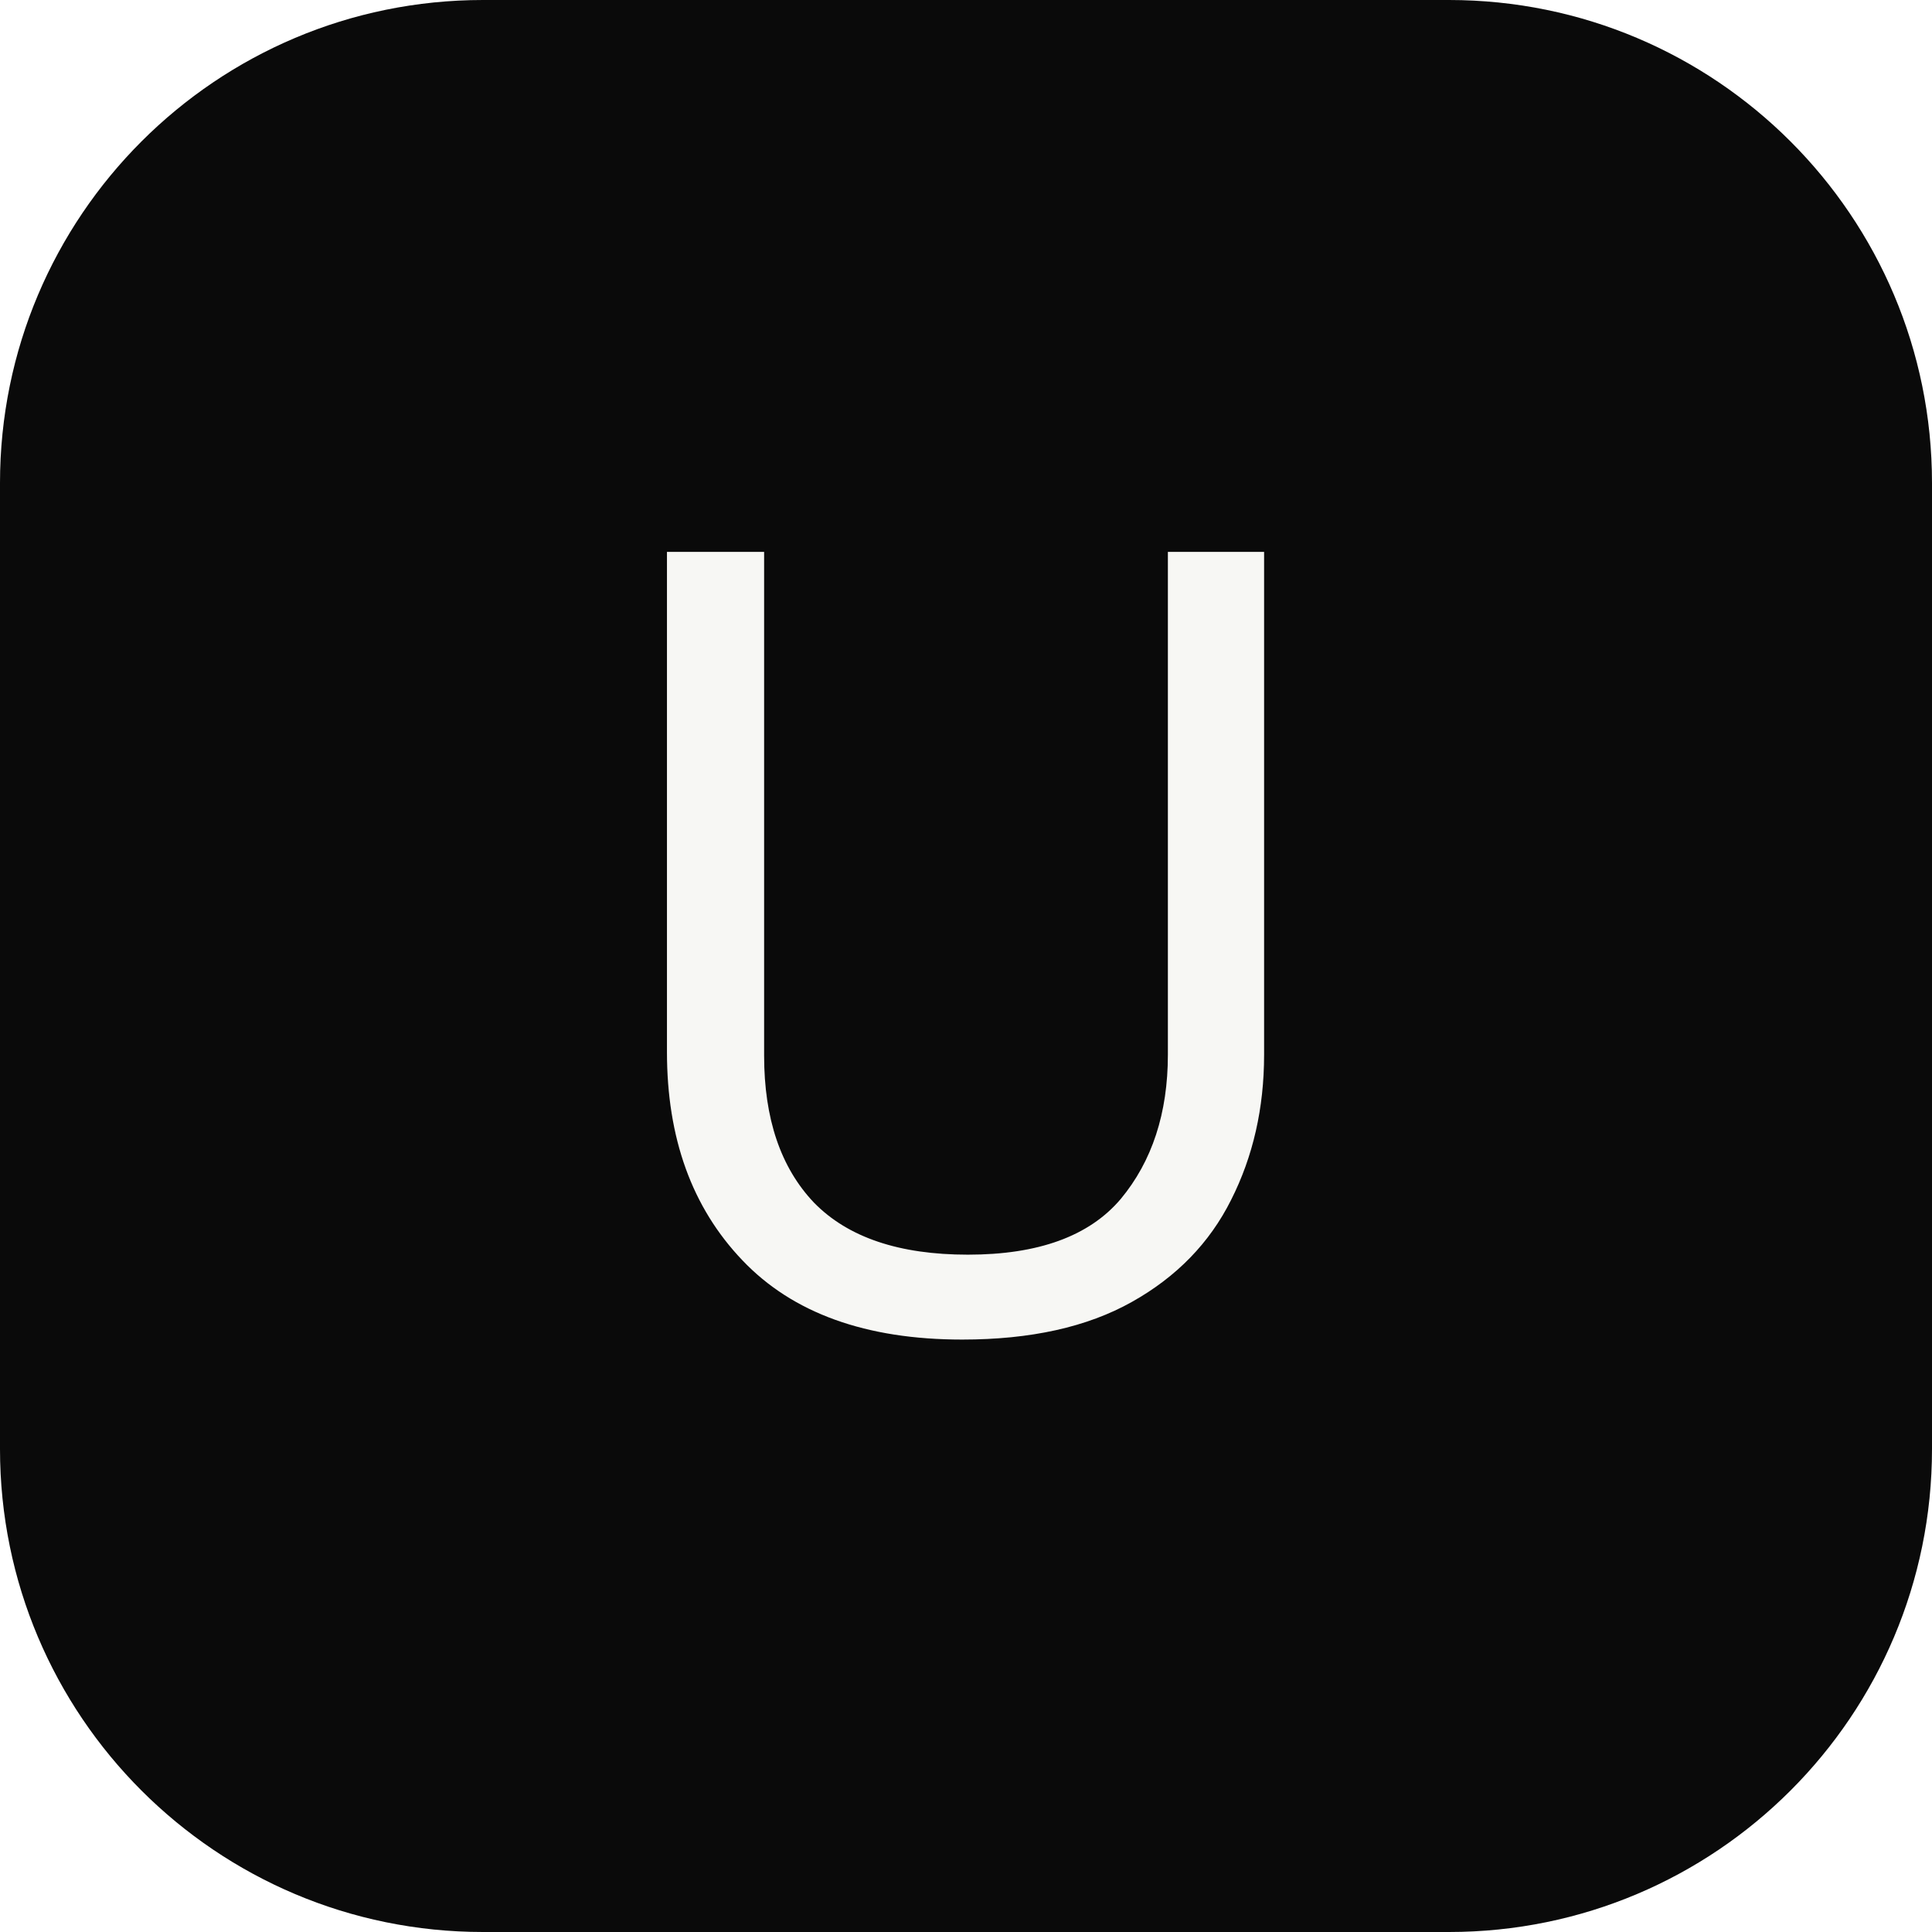
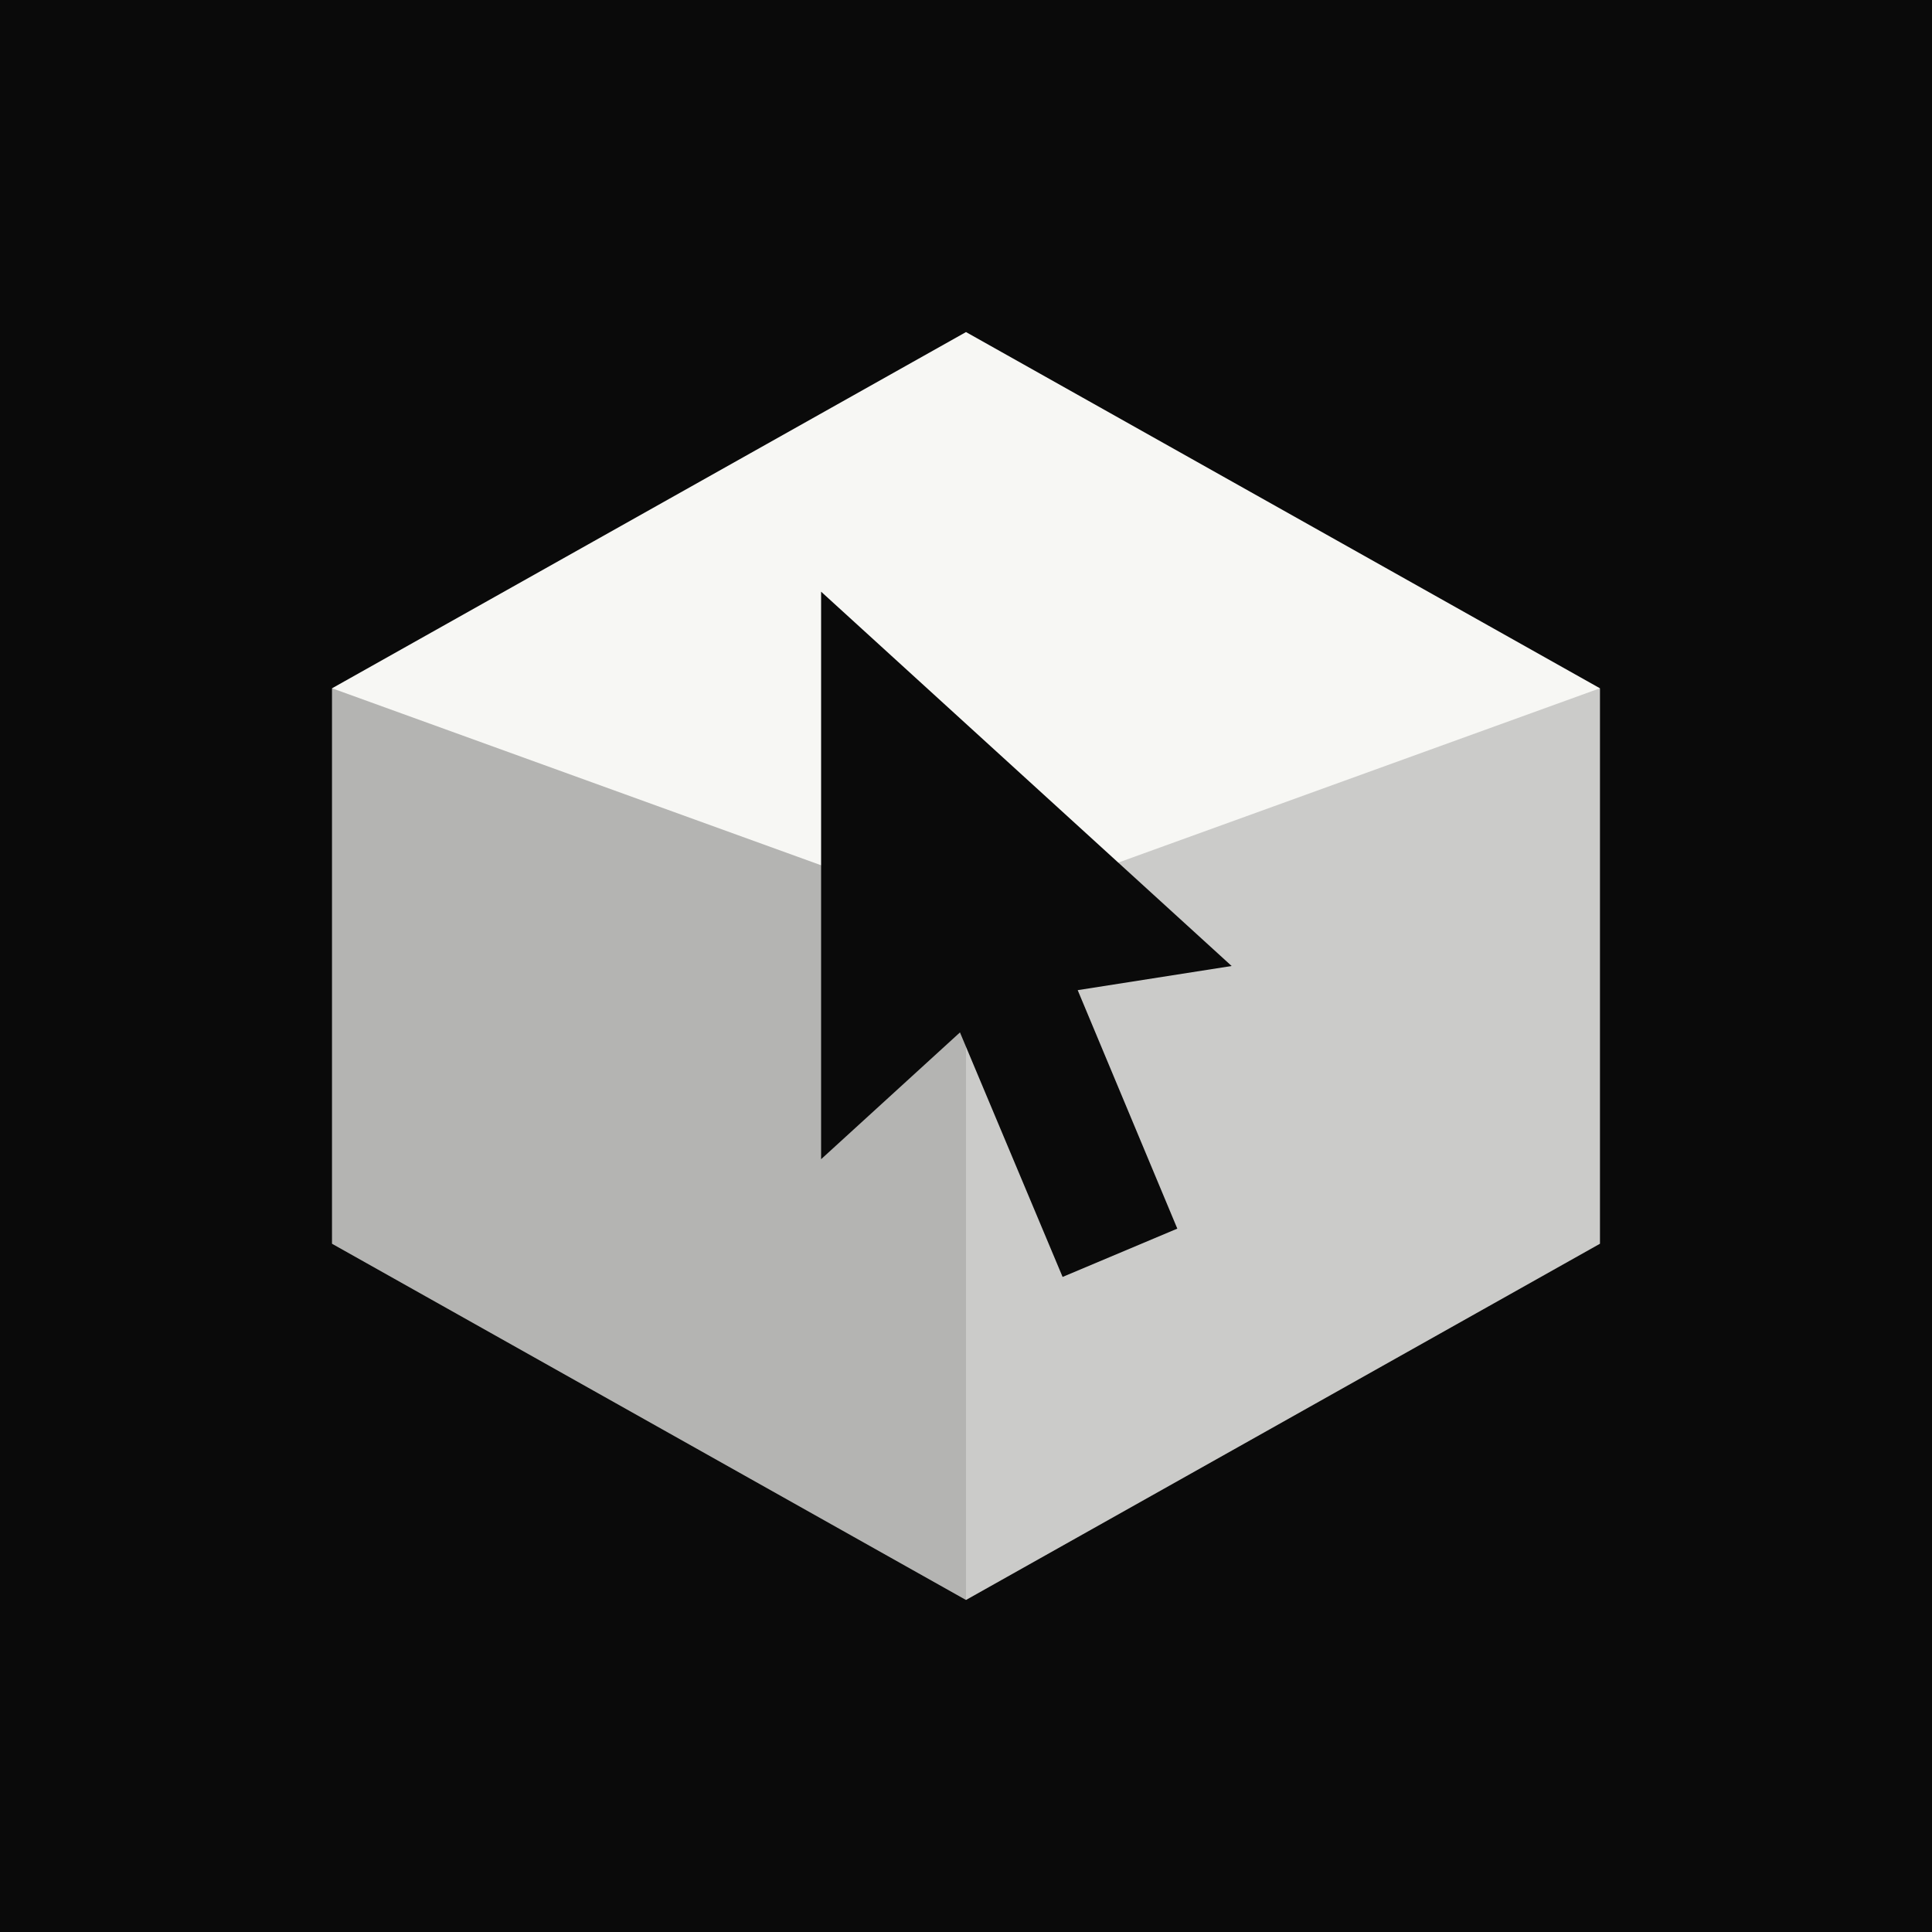
<svg xmlns="http://www.w3.org/2000/svg" viewBox="0 0 32 32" fill="none">
-   <rect width="32" height="32" rx="8" fill="#0a0a0a" />
-   <text x="16" y="22" text-anchor="middle" font-family="system-ui, sans-serif" font-size="18" font-weight="500" fill="#f7f7f4">U</text>
+   <rect width="32" height="32" fill="#0a0a0a" />
+   <path fill="#f7f7f4" d="M16 5.5 26.5 11.4v9.2L16 26.5 5.5 20.6v-9.2L16 5.5Z" />
+   <path fill="#0a0a0a" fill-opacity=".18" d="M16 15.2 26.5 11.4v9.2L16 26.5V15.2Z" />
+   <path fill="#0a0a0a" fill-opacity=".28" d="M5.5 11.4 16 15.2V26.5L5.5 20.6v-9.2Z" />
+   <path fill="#0a0a0a" d="m13.6 9.8 6.8 6.2-2.55.4 1.65 3.95-1.9.8-1.7-4.05-2.3 2.1V9.8Z" />
</svg>
